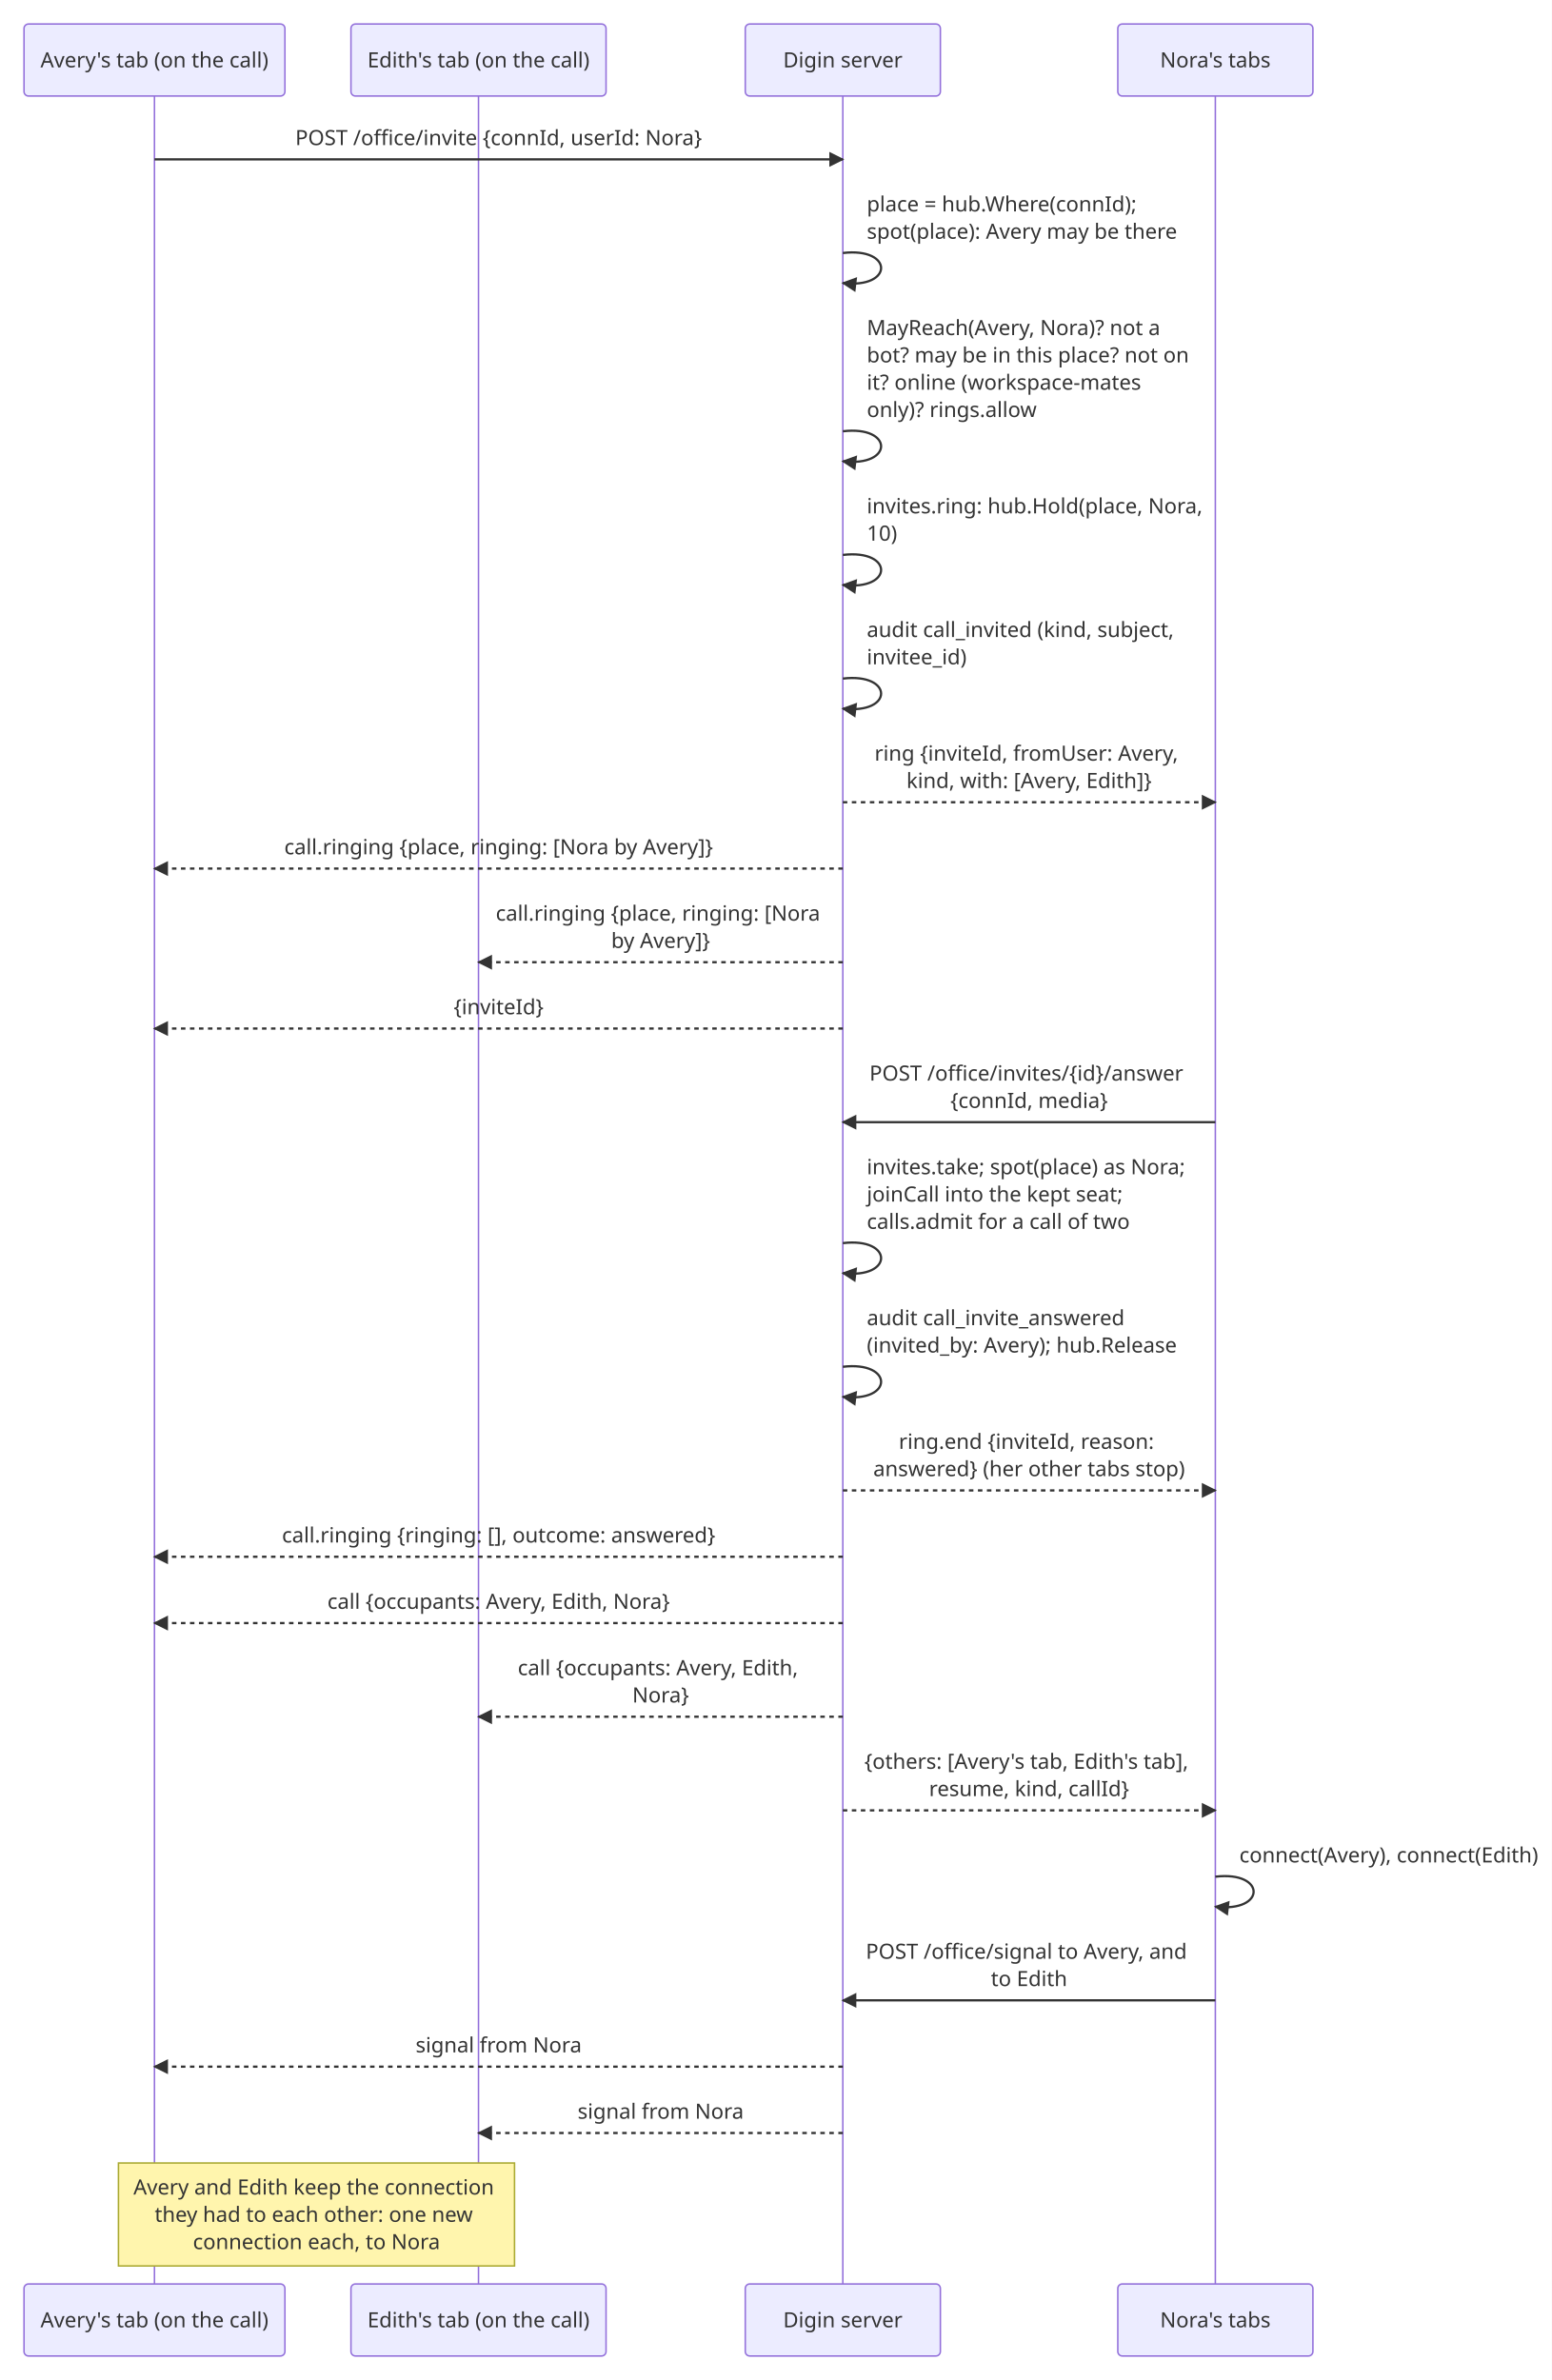
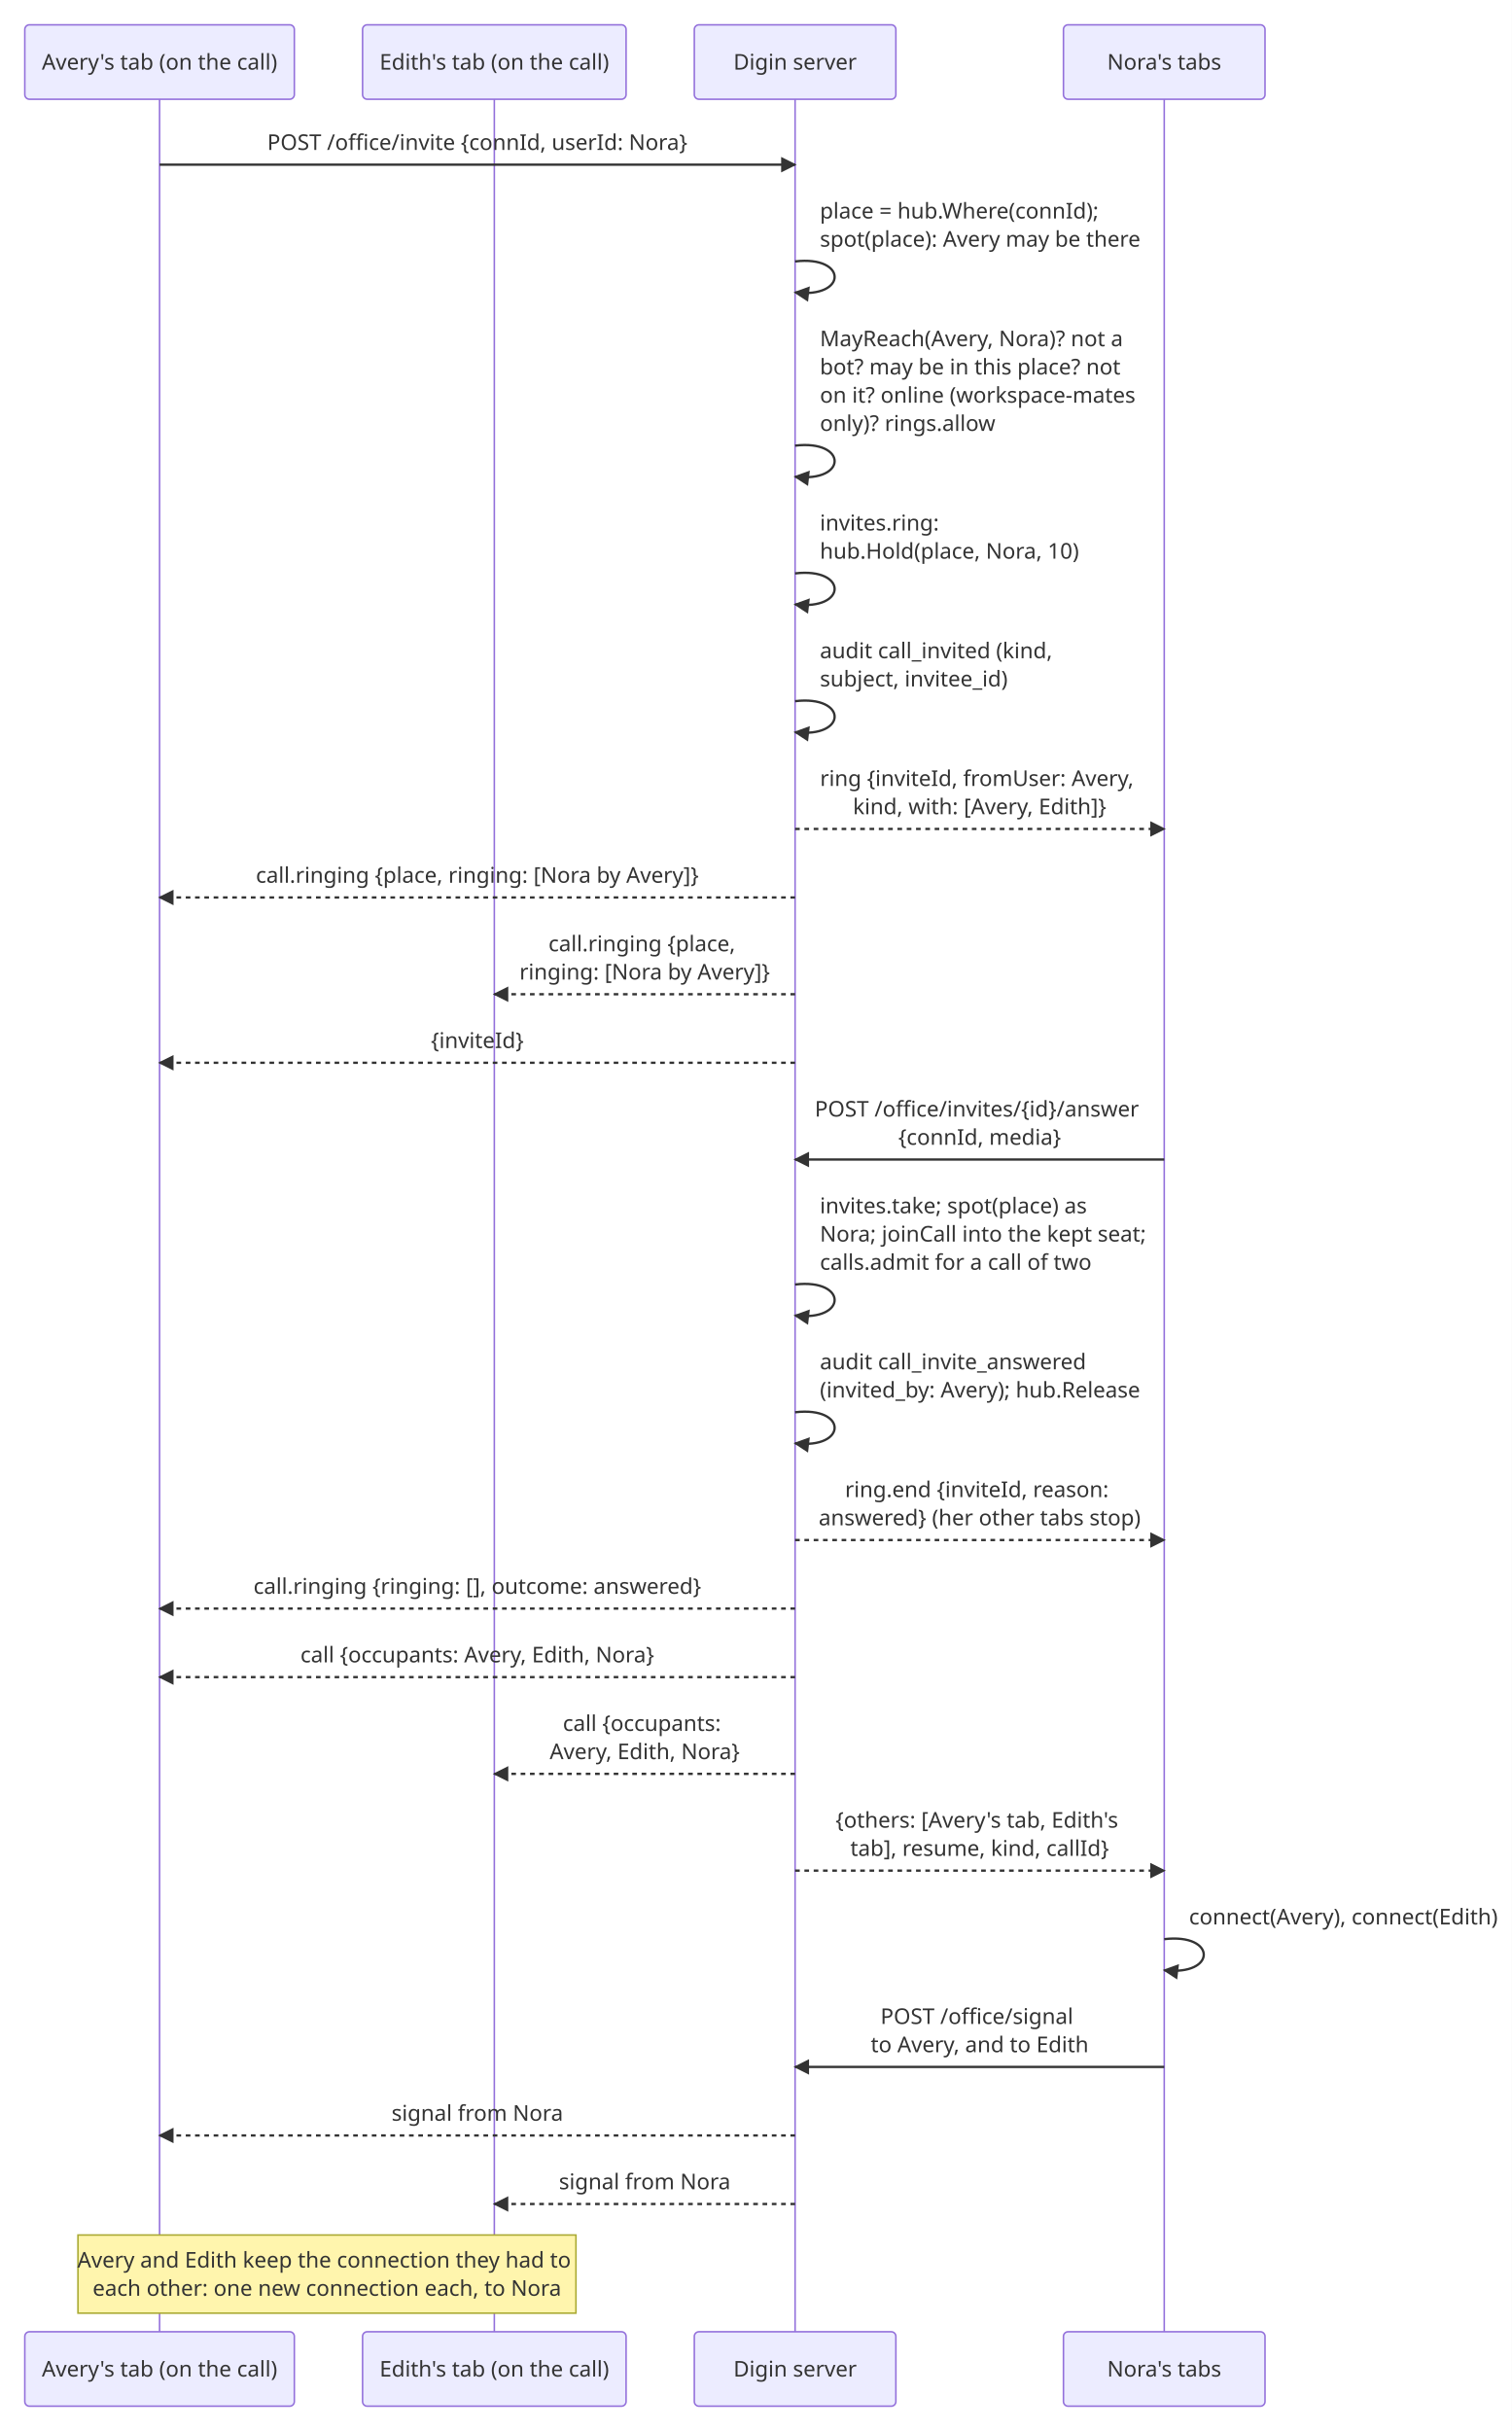
- <svg xmlns="http://www.w3.org/2000/svg" width="1033.95" height="1586" viewBox="0 0 1033.95 1586" font-family="sans-serif" font-size="14">
+ <svg xmlns="http://www.w3.org/2000/svg" width="975.06" height="1567.8" viewBox="0 0 975.06 1567.8" font-family="sans-serif" font-size="14">
  <defs>
    <marker id="mwpfmtc-seq-arrow" viewBox="0 0 10 10" refX="9" refY="5" markerUnits="userSpaceOnUse" markerWidth="10" markerHeight="10" orient="auto-start-reverse">
      <path d="M0,0 L10,5 L0,10 z" fill="#333333" />
    </marker>
    <marker id="mwpfmtc-seq-open" viewBox="0 0 10 10" refX="9" refY="5" markerUnits="userSpaceOnUse" markerWidth="11" markerHeight="11" orient="auto-start-reverse">
      <path d="M1,1 L9,5 L1,9" fill="none" stroke="#333333" stroke-width="1.5" />
    </marker>
  </defs>
  <rect width="100%" height="100%" fill="#ffffff" />
  <g transform="translate(16,16)">
-     <line x1="86.92" y1="48" x2="86.92" y2="1506" stroke="#9370DB" />
-     <line x1="302.82" y1="48" x2="302.82" y2="1506" stroke="#9370DB" />
-     <line x1="545.56" y1="48" x2="545.56" y2="1506" stroke="#9370DB" />
-     <line x1="793.77" y1="48" x2="793.77" y2="1506" stroke="#9370DB" />
-     <line x1="86.92" y1="90.2" x2="545.56" y2="90.2" stroke="#333333" stroke-width="1.5" marker-end="url(#mwpfmtc-seq-arrow)" />
-     <text x="316.24" y="80.7" fill="#333333" text-anchor="middle">POST /office/invite {connId, userId: Nora}</text>
-     <path d="M545.56,152.6 C579.56,148.6 579.56,176.6 545.56,172.6" fill="none" stroke="#333333" stroke-width="1.5" marker-end="url(#mwpfmtc-seq-arrow)" />
+     <line x1="86.92" y1="48" x2="86.92" y2="1487.8" stroke="#9370DB" />
+     <line x1="302.82" y1="48" x2="302.82" y2="1487.8" stroke="#9370DB" />
+     <line x1="496.8" y1="48" x2="496.8" y2="1487.8" stroke="#9370DB" />
+     <line x1="734.88" y1="48" x2="734.88" y2="1487.8" stroke="#9370DB" />
+     <line x1="86.92" y1="90.2" x2="496.8" y2="90.2" stroke="#333333" stroke-width="1.5" marker-end="url(#mwpfmtc-seq-arrow)" />
+     <text x="291.86" y="80.7" fill="#333333" text-anchor="middle">POST /office/invite {connId, userId: Nora}</text>
+     <path d="M496.8,152.6 C530.8,148.6 530.8,176.6 496.8,172.6" fill="none" stroke="#333333" stroke-width="1.5" marker-end="url(#mwpfmtc-seq-arrow)" />
    <text fill="#333333" text-anchor="start">
-       <tspan x="561.56" y="124.9">place = hub.Where(connId);</tspan>
-       <tspan x="561.56" y="143.1">spot(place): Avery may be there</tspan>
+       <tspan x="512.8" y="124.9">place = hub.Where(connId);</tspan>
+       <tspan x="512.8" y="143.1">spot(place): Avery may be there</tspan>
    </text>
-     <path d="M545.56,271.4 C579.56,267.4 579.56,295.4 545.56,291.4" fill="none" stroke="#333333" stroke-width="1.5" marker-end="url(#mwpfmtc-seq-arrow)" />
+     <path d="M496.8,271.4 C530.8,267.4 530.8,295.4 496.8,291.4" fill="none" stroke="#333333" stroke-width="1.5" marker-end="url(#mwpfmtc-seq-arrow)" />
    <text fill="#333333" text-anchor="start">
-       <tspan x="561.56" y="207.3">MayReach(Avery, Nora)? not a</tspan>
-       <tspan x="561.56" y="225.5">bot? may be in this place? not on</tspan>
-       <tspan x="561.56" y="243.7">it? online (workspace-mates</tspan>
-       <tspan x="561.56" y="261.9">only)? rings.allow</tspan>
+       <tspan x="512.8" y="207.3">MayReach(Avery, Nora)? not a</tspan>
+       <tspan x="512.8" y="225.5">bot? may be in this place? not</tspan>
+       <tspan x="512.8" y="243.7">on it? online (workspace-mates</tspan>
+       <tspan x="512.8" y="261.9">only)? rings.allow</tspan>
    </text>
-     <path d="M545.56,353.8 C579.56,349.8 579.56,377.8 545.56,373.8" fill="none" stroke="#333333" stroke-width="1.5" marker-end="url(#mwpfmtc-seq-arrow)" />
+     <path d="M496.8,353.8 C530.8,349.8 530.8,377.8 496.8,373.8" fill="none" stroke="#333333" stroke-width="1.5" marker-end="url(#mwpfmtc-seq-arrow)" />
    <text fill="#333333" text-anchor="start">
-       <tspan x="561.56" y="326.1">invites.ring: hub.Hold(place, Nora,</tspan>
-       <tspan x="561.56" y="344.3">10)</tspan>
+       <tspan x="512.8" y="326.1">invites.ring:</tspan>
+       <tspan x="512.8" y="344.3">hub.Hold(place, Nora, 10)</tspan>
    </text>
-     <path d="M545.56,436.2 C579.56,432.2 579.56,460.2 545.56,456.2" fill="none" stroke="#333333" stroke-width="1.5" marker-end="url(#mwpfmtc-seq-arrow)" />
+     <path d="M496.8,436.2 C530.8,432.2 530.8,460.2 496.8,456.2" fill="none" stroke="#333333" stroke-width="1.5" marker-end="url(#mwpfmtc-seq-arrow)" />
    <text fill="#333333" text-anchor="start">
-       <tspan x="561.56" y="408.5">audit call_invited (kind, subject,</tspan>
-       <tspan x="561.56" y="426.7">invitee_id)</tspan>
+       <tspan x="512.8" y="408.5">audit call_invited (kind,</tspan>
+       <tspan x="512.8" y="426.7">subject, invitee_id)</tspan>
    </text>
-     <line x1="545.56" y1="518.6" x2="793.77" y2="518.6" stroke="#333333" stroke-width="1.5" stroke-dasharray="3,3" marker-end="url(#mwpfmtc-seq-arrow)" />
+     <line x1="496.8" y1="518.6" x2="734.88" y2="518.6" stroke="#333333" stroke-width="1.5" stroke-dasharray="3,3" marker-end="url(#mwpfmtc-seq-arrow)" />
    <text fill="#333333" text-anchor="middle">
-       <tspan x="669.67" y="490.9">ring {inviteId, fromUser: Avery,</tspan>
-       <tspan x="669.67" y="509.1">kind, with: [Avery, Edith]}</tspan>
+       <tspan x="615.84" y="490.9">ring {inviteId, fromUser: Avery,</tspan>
+       <tspan x="615.84" y="509.1">kind, with: [Avery, Edith]}</tspan>
    </text>
-     <line x1="545.56" y1="562.8" x2="86.92" y2="562.8" stroke="#333333" stroke-width="1.5" stroke-dasharray="3,3" marker-end="url(#mwpfmtc-seq-arrow)" />
-     <text x="316.24" y="553.3" fill="#333333" text-anchor="middle">call.ringing {place, ringing: [Nora by Avery]}</text>
-     <line x1="545.56" y1="625.2" x2="302.82" y2="625.2" stroke="#333333" stroke-width="1.5" stroke-dasharray="3,3" marker-end="url(#mwpfmtc-seq-arrow)" />
+     <line x1="496.8" y1="562.8" x2="86.92" y2="562.8" stroke="#333333" stroke-width="1.5" stroke-dasharray="3,3" marker-end="url(#mwpfmtc-seq-arrow)" />
+     <text x="291.86" y="553.3" fill="#333333" text-anchor="middle">call.ringing {place, ringing: [Nora by Avery]}</text>
+     <line x1="496.8" y1="625.2" x2="302.82" y2="625.2" stroke="#333333" stroke-width="1.5" stroke-dasharray="3,3" marker-end="url(#mwpfmtc-seq-arrow)" />
    <text fill="#333333" text-anchor="middle">
-       <tspan x="424.19" y="597.5">call.ringing {place, ringing: [Nora</tspan>
-       <tspan x="424.19" y="615.7">by Avery]}</tspan>
+       <tspan x="399.81" y="597.5">call.ringing {place,</tspan>
+       <tspan x="399.81" y="615.7">ringing: [Nora by Avery]}</tspan>
    </text>
-     <line x1="545.56" y1="669.4" x2="86.92" y2="669.4" stroke="#333333" stroke-width="1.5" stroke-dasharray="3,3" marker-end="url(#mwpfmtc-seq-arrow)" />
-     <text x="316.24" y="659.9" fill="#333333" text-anchor="middle">{inviteId}</text>
-     <line x1="793.77" y1="731.8" x2="545.56" y2="731.8" stroke="#333333" stroke-width="1.5" marker-end="url(#mwpfmtc-seq-arrow)" />
+     <line x1="496.8" y1="669.4" x2="86.92" y2="669.4" stroke="#333333" stroke-width="1.5" stroke-dasharray="3,3" marker-end="url(#mwpfmtc-seq-arrow)" />
+     <text x="291.86" y="659.9" fill="#333333" text-anchor="middle">{inviteId}</text>
+     <line x1="734.88" y1="731.8" x2="496.8" y2="731.8" stroke="#333333" stroke-width="1.5" marker-end="url(#mwpfmtc-seq-arrow)" />
    <text fill="#333333" text-anchor="middle">
-       <tspan x="669.67" y="704.1">POST /office/invites/{id}/answer</tspan>
-       <tspan x="669.67" y="722.3">{connId, media}</tspan>
+       <tspan x="615.84" y="704.1">POST /office/invites/{id}/answer</tspan>
+       <tspan x="615.84" y="722.3">{connId, media}</tspan>
    </text>
-     <path d="M545.56,812.4 C579.56,808.4 579.56,836.4 545.56,832.4" fill="none" stroke="#333333" stroke-width="1.5" marker-end="url(#mwpfmtc-seq-arrow)" />
+     <path d="M496.8,812.4 C530.8,808.4 530.8,836.4 496.8,832.4" fill="none" stroke="#333333" stroke-width="1.5" marker-end="url(#mwpfmtc-seq-arrow)" />
    <text fill="#333333" text-anchor="start">
-       <tspan x="561.56" y="766.5">invites.take; spot(place) as Nora;</tspan>
-       <tspan x="561.56" y="784.7">joinCall into the kept seat;</tspan>
-       <tspan x="561.56" y="802.9">calls.admit for a call of two</tspan>
+       <tspan x="512.8" y="766.5">invites.take; spot(place) as</tspan>
+       <tspan x="512.8" y="784.7">Nora; joinCall into the kept seat;</tspan>
+       <tspan x="512.8" y="802.9">calls.admit for a call of two</tspan>
    </text>
-     <path d="M545.56,894.8 C579.56,890.8 579.56,918.8 545.56,914.8" fill="none" stroke="#333333" stroke-width="1.5" marker-end="url(#mwpfmtc-seq-arrow)" />
+     <path d="M496.8,894.8 C530.8,890.8 530.8,918.8 496.8,914.8" fill="none" stroke="#333333" stroke-width="1.5" marker-end="url(#mwpfmtc-seq-arrow)" />
    <text fill="#333333" text-anchor="start">
-       <tspan x="561.56" y="867.1">audit call_invite_answered</tspan>
-       <tspan x="561.56" y="885.3">(invited_by: Avery); hub.Release</tspan>
+       <tspan x="512.8" y="867.1">audit call_invite_answered</tspan>
+       <tspan x="512.8" y="885.3">(invited_by: Avery); hub.Release</tspan>
    </text>
-     <line x1="545.56" y1="977.2" x2="793.77" y2="977.2" stroke="#333333" stroke-width="1.5" stroke-dasharray="3,3" marker-end="url(#mwpfmtc-seq-arrow)" />
+     <line x1="496.8" y1="977.2" x2="734.88" y2="977.2" stroke="#333333" stroke-width="1.5" stroke-dasharray="3,3" marker-end="url(#mwpfmtc-seq-arrow)" />
    <text fill="#333333" text-anchor="middle">
-       <tspan x="669.67" y="949.5">ring.end {inviteId, reason:</tspan>
-       <tspan x="669.67" y="967.7">answered} (her other tabs stop)</tspan>
+       <tspan x="615.84" y="949.5">ring.end {inviteId, reason:</tspan>
+       <tspan x="615.84" y="967.7">answered} (her other tabs stop)</tspan>
    </text>
-     <line x1="545.56" y1="1021.4" x2="86.92" y2="1021.4" stroke="#333333" stroke-width="1.5" stroke-dasharray="3,3" marker-end="url(#mwpfmtc-seq-arrow)" />
-     <text x="316.24" y="1011.9" fill="#333333" text-anchor="middle">call.ringing {ringing: [], outcome: answered}</text>
-     <line x1="545.56" y1="1065.6" x2="86.92" y2="1065.6" stroke="#333333" stroke-width="1.5" stroke-dasharray="3,3" marker-end="url(#mwpfmtc-seq-arrow)" />
-     <text x="316.24" y="1056.1" fill="#333333" text-anchor="middle">call {occupants: Avery, Edith, Nora}</text>
-     <line x1="545.56" y1="1128" x2="302.82" y2="1128" stroke="#333333" stroke-width="1.5" stroke-dasharray="3,3" marker-end="url(#mwpfmtc-seq-arrow)" />
+     <line x1="496.8" y1="1021.4" x2="86.92" y2="1021.4" stroke="#333333" stroke-width="1.5" stroke-dasharray="3,3" marker-end="url(#mwpfmtc-seq-arrow)" />
+     <text x="291.86" y="1011.9" fill="#333333" text-anchor="middle">call.ringing {ringing: [], outcome: answered}</text>
+     <line x1="496.8" y1="1065.6" x2="86.92" y2="1065.6" stroke="#333333" stroke-width="1.5" stroke-dasharray="3,3" marker-end="url(#mwpfmtc-seq-arrow)" />
+     <text x="291.86" y="1056.1" fill="#333333" text-anchor="middle">call {occupants: Avery, Edith, Nora}</text>
+     <line x1="496.8" y1="1128" x2="302.82" y2="1128" stroke="#333333" stroke-width="1.5" stroke-dasharray="3,3" marker-end="url(#mwpfmtc-seq-arrow)" />
    <text fill="#333333" text-anchor="middle">
-       <tspan x="424.19" y="1100.3">call {occupants: Avery, Edith,</tspan>
-       <tspan x="424.19" y="1118.5">Nora}</tspan>
+       <tspan x="399.81" y="1100.3">call {occupants:</tspan>
+       <tspan x="399.81" y="1118.5">Avery, Edith, Nora}</tspan>
    </text>
-     <line x1="545.56" y1="1190.4" x2="793.77" y2="1190.4" stroke="#333333" stroke-width="1.5" stroke-dasharray="3,3" marker-end="url(#mwpfmtc-seq-arrow)" />
+     <line x1="496.8" y1="1190.4" x2="734.88" y2="1190.4" stroke="#333333" stroke-width="1.5" stroke-dasharray="3,3" marker-end="url(#mwpfmtc-seq-arrow)" />
    <text fill="#333333" text-anchor="middle">
-       <tspan x="669.67" y="1162.7">{others: [Avery's tab, Edith's tab],</tspan>
-       <tspan x="669.67" y="1180.9">resume, kind, callId}</tspan>
+       <tspan x="615.84" y="1162.7">{others: [Avery's tab, Edith's</tspan>
+       <tspan x="615.84" y="1180.9">tab], resume, kind, callId}</tspan>
    </text>
-     <path d="M793.77,1234.6 C827.77,1230.6 827.77,1258.6 793.77,1254.6" fill="none" stroke="#333333" stroke-width="1.5" marker-end="url(#mwpfmtc-seq-arrow)" />
-     <text x="809.77" y="1225.1" fill="#333333" text-anchor="start">connect(Avery), connect(Edith)</text>
-     <line x1="793.77" y1="1317" x2="545.56" y2="1317" stroke="#333333" stroke-width="1.5" marker-end="url(#mwpfmtc-seq-arrow)" />
+     <path d="M734.88,1234.6 C768.88,1230.6 768.88,1258.6 734.88,1254.6" fill="none" stroke="#333333" stroke-width="1.5" marker-end="url(#mwpfmtc-seq-arrow)" />
+     <text x="750.88" y="1225.1" fill="#333333" text-anchor="start">connect(Avery), connect(Edith)</text>
+     <line x1="734.88" y1="1317" x2="496.8" y2="1317" stroke="#333333" stroke-width="1.5" marker-end="url(#mwpfmtc-seq-arrow)" />
    <text fill="#333333" text-anchor="middle">
-       <tspan x="669.67" y="1289.3">POST /office/signal to Avery, and</tspan>
-       <tspan x="669.67" y="1307.5">to Edith</tspan>
+       <tspan x="615.84" y="1289.3">POST /office/signal</tspan>
+       <tspan x="615.84" y="1307.5">to Avery, and to Edith</tspan>
    </text>
-     <line x1="545.56" y1="1361.2" x2="86.92" y2="1361.2" stroke="#333333" stroke-width="1.5" stroke-dasharray="3,3" marker-end="url(#mwpfmtc-seq-arrow)" />
-     <text x="316.24" y="1351.7" fill="#333333" text-anchor="middle">signal from Nora</text>
-     <line x1="545.56" y1="1405.4" x2="302.82" y2="1405.4" stroke="#333333" stroke-width="1.5" stroke-dasharray="3,3" marker-end="url(#mwpfmtc-seq-arrow)" />
-     <text x="424.19" y="1395.9" fill="#333333" text-anchor="middle">signal from Nora</text>
-     <rect x="62.92" y="1425.4" width="263.9" height="68.6" fill="#fff5ad" stroke="#aaaa33" />
+     <line x1="496.8" y1="1361.2" x2="86.92" y2="1361.2" stroke="#333333" stroke-width="1.5" stroke-dasharray="3,3" marker-end="url(#mwpfmtc-seq-arrow)" />
+     <text x="291.86" y="1351.7" fill="#333333" text-anchor="middle">signal from Nora</text>
+     <line x1="496.8" y1="1405.4" x2="302.82" y2="1405.4" stroke="#333333" stroke-width="1.5" stroke-dasharray="3,3" marker-end="url(#mwpfmtc-seq-arrow)" />
+     <text x="399.81" y="1395.9" fill="#333333" text-anchor="middle">signal from Nora</text>
+     <rect x="34.28" y="1425.4" width="321.18" height="50.4" fill="#fff5ad" stroke="#aaaa33" />
    <text fill="#333333" text-anchor="middle">
-       <tspan x="194.87" y="1446.4">Avery and Edith keep the connection</tspan>
-       <tspan x="194.87" y="1464.6">they had to each other: one new</tspan>
-       <tspan x="194.87" y="1482.8">connection each, to Nora</tspan>
+       <tspan x="194.87" y="1446.4">Avery and Edith keep the connection they had to</tspan>
+       <tspan x="194.87" y="1464.6">each other: one new connection each, to Nora</tspan>
    </text>
    <rect x="0" y="0" width="173.84" height="48" rx="3" fill="#ECECFF" stroke="#9370DB" />
    <text x="86.92" y="28.9" fill="#333333" text-anchor="middle">Avery's tab (on the call)</text>
-     <rect x="0" y="1506" width="173.84" height="48" rx="3" fill="#ECECFF" stroke="#9370DB" />
-     <text x="86.92" y="1534.9" fill="#333333" text-anchor="middle">Avery's tab (on the call)</text>
+     <rect x="0" y="1487.8" width="173.84" height="48" rx="3" fill="#ECECFF" stroke="#9370DB" />
+     <text x="86.92" y="1516.7" fill="#333333" text-anchor="middle">Avery's tab (on the call)</text>
    <rect x="217.84" y="0" width="169.96" height="48" rx="3" fill="#ECECFF" stroke="#9370DB" />
    <text x="302.82" y="28.9" fill="#333333" text-anchor="middle">Edith's tab (on the call)</text>
-     <rect x="217.84" y="1506" width="169.96" height="48" rx="3" fill="#ECECFF" stroke="#9370DB" />
-     <text x="302.82" y="1534.9" fill="#333333" text-anchor="middle">Edith's tab (on the call)</text>
-     <rect x="480.56" y="0" width="130" height="48" rx="3" fill="#ECECFF" stroke="#9370DB" />
-     <text x="545.56" y="28.9" fill="#333333" text-anchor="middle">Digin server</text>
-     <rect x="480.56" y="1506" width="130" height="48" rx="3" fill="#ECECFF" stroke="#9370DB" />
-     <text x="545.56" y="1534.9" fill="#333333" text-anchor="middle">Digin server</text>
-     <rect x="728.77" y="0" width="130" height="48" rx="3" fill="#ECECFF" stroke="#9370DB" />
-     <text x="793.77" y="28.9" fill="#333333" text-anchor="middle">Nora's tabs</text>
-     <rect x="728.77" y="1506" width="130" height="48" rx="3" fill="#ECECFF" stroke="#9370DB" />
-     <text x="793.77" y="1534.9" fill="#333333" text-anchor="middle">Nora's tabs</text>
+     <rect x="217.84" y="1487.8" width="169.96" height="48" rx="3" fill="#ECECFF" stroke="#9370DB" />
+     <text x="302.82" y="1516.7" fill="#333333" text-anchor="middle">Edith's tab (on the call)</text>
+     <rect x="431.8" y="0" width="130" height="48" rx="3" fill="#ECECFF" stroke="#9370DB" />
+     <text x="496.8" y="28.9" fill="#333333" text-anchor="middle">Digin server</text>
+     <rect x="431.8" y="1487.8" width="130" height="48" rx="3" fill="#ECECFF" stroke="#9370DB" />
+     <text x="496.8" y="1516.7" fill="#333333" text-anchor="middle">Digin server</text>
+     <rect x="669.88" y="0" width="130" height="48" rx="3" fill="#ECECFF" stroke="#9370DB" />
+     <text x="734.88" y="28.9" fill="#333333" text-anchor="middle">Nora's tabs</text>
+     <rect x="669.88" y="1487.8" width="130" height="48" rx="3" fill="#ECECFF" stroke="#9370DB" />
+     <text x="734.88" y="1516.7" fill="#333333" text-anchor="middle">Nora's tabs</text>
  </g>
</svg>
